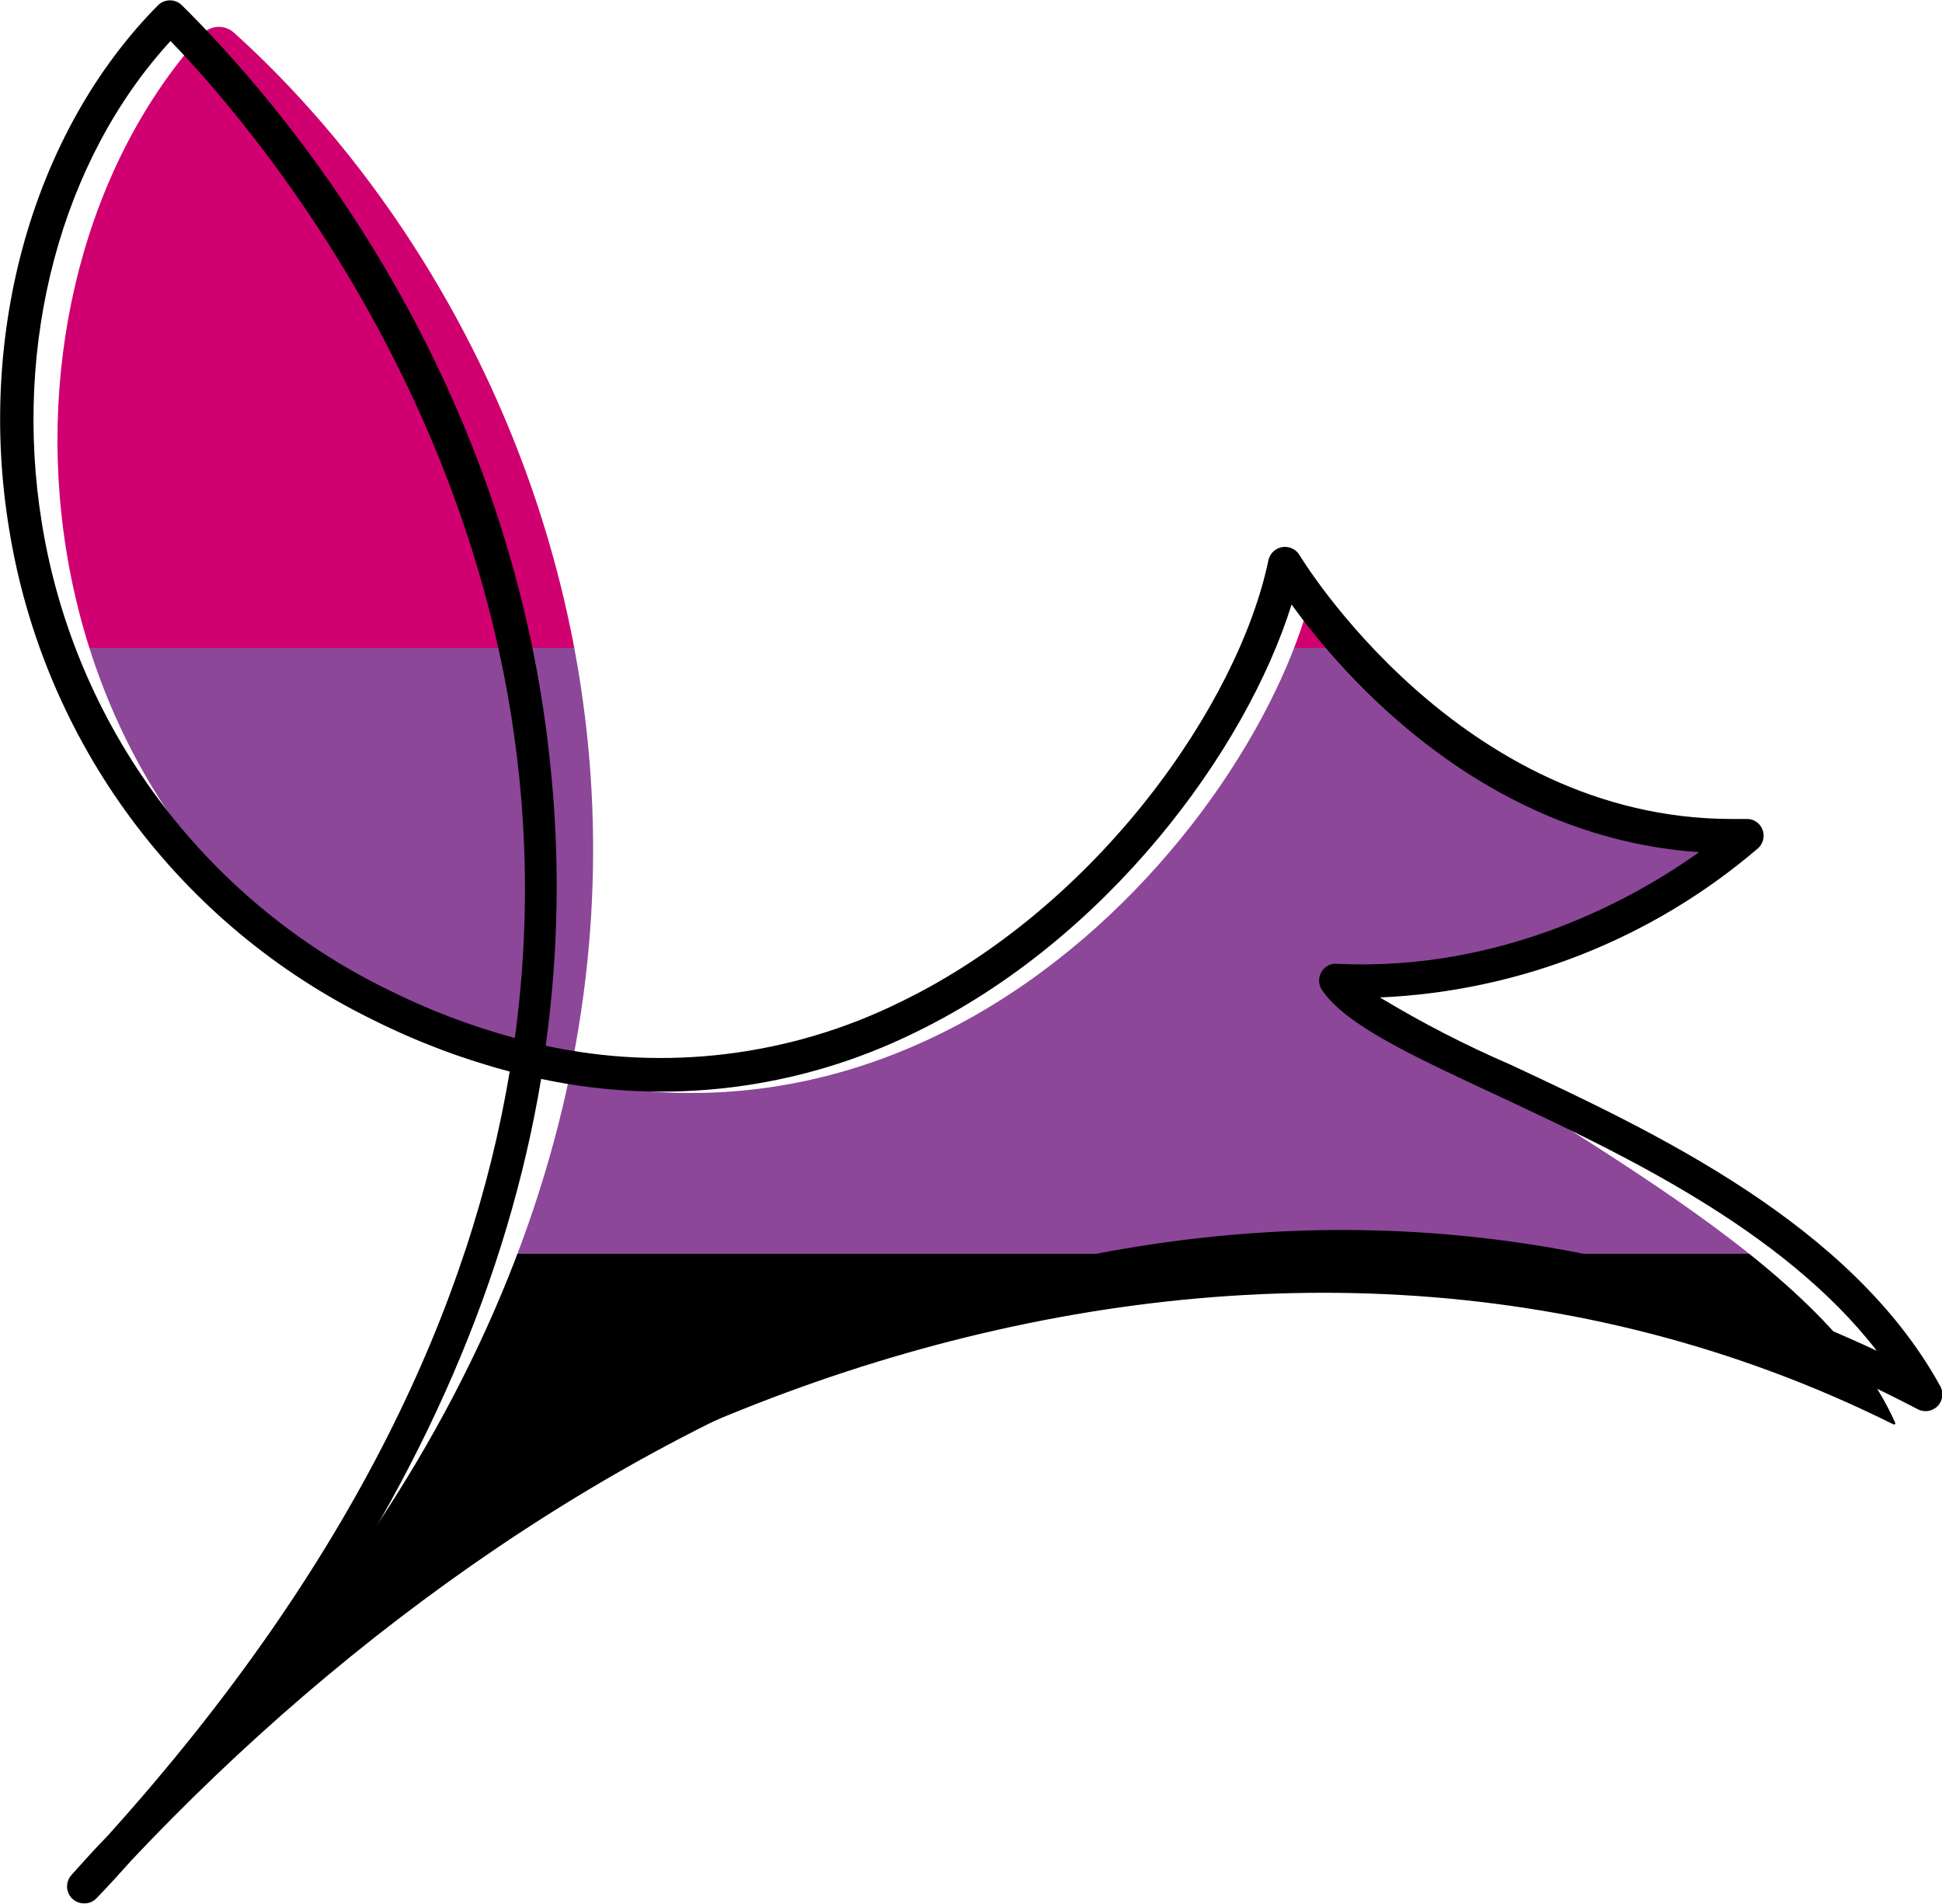
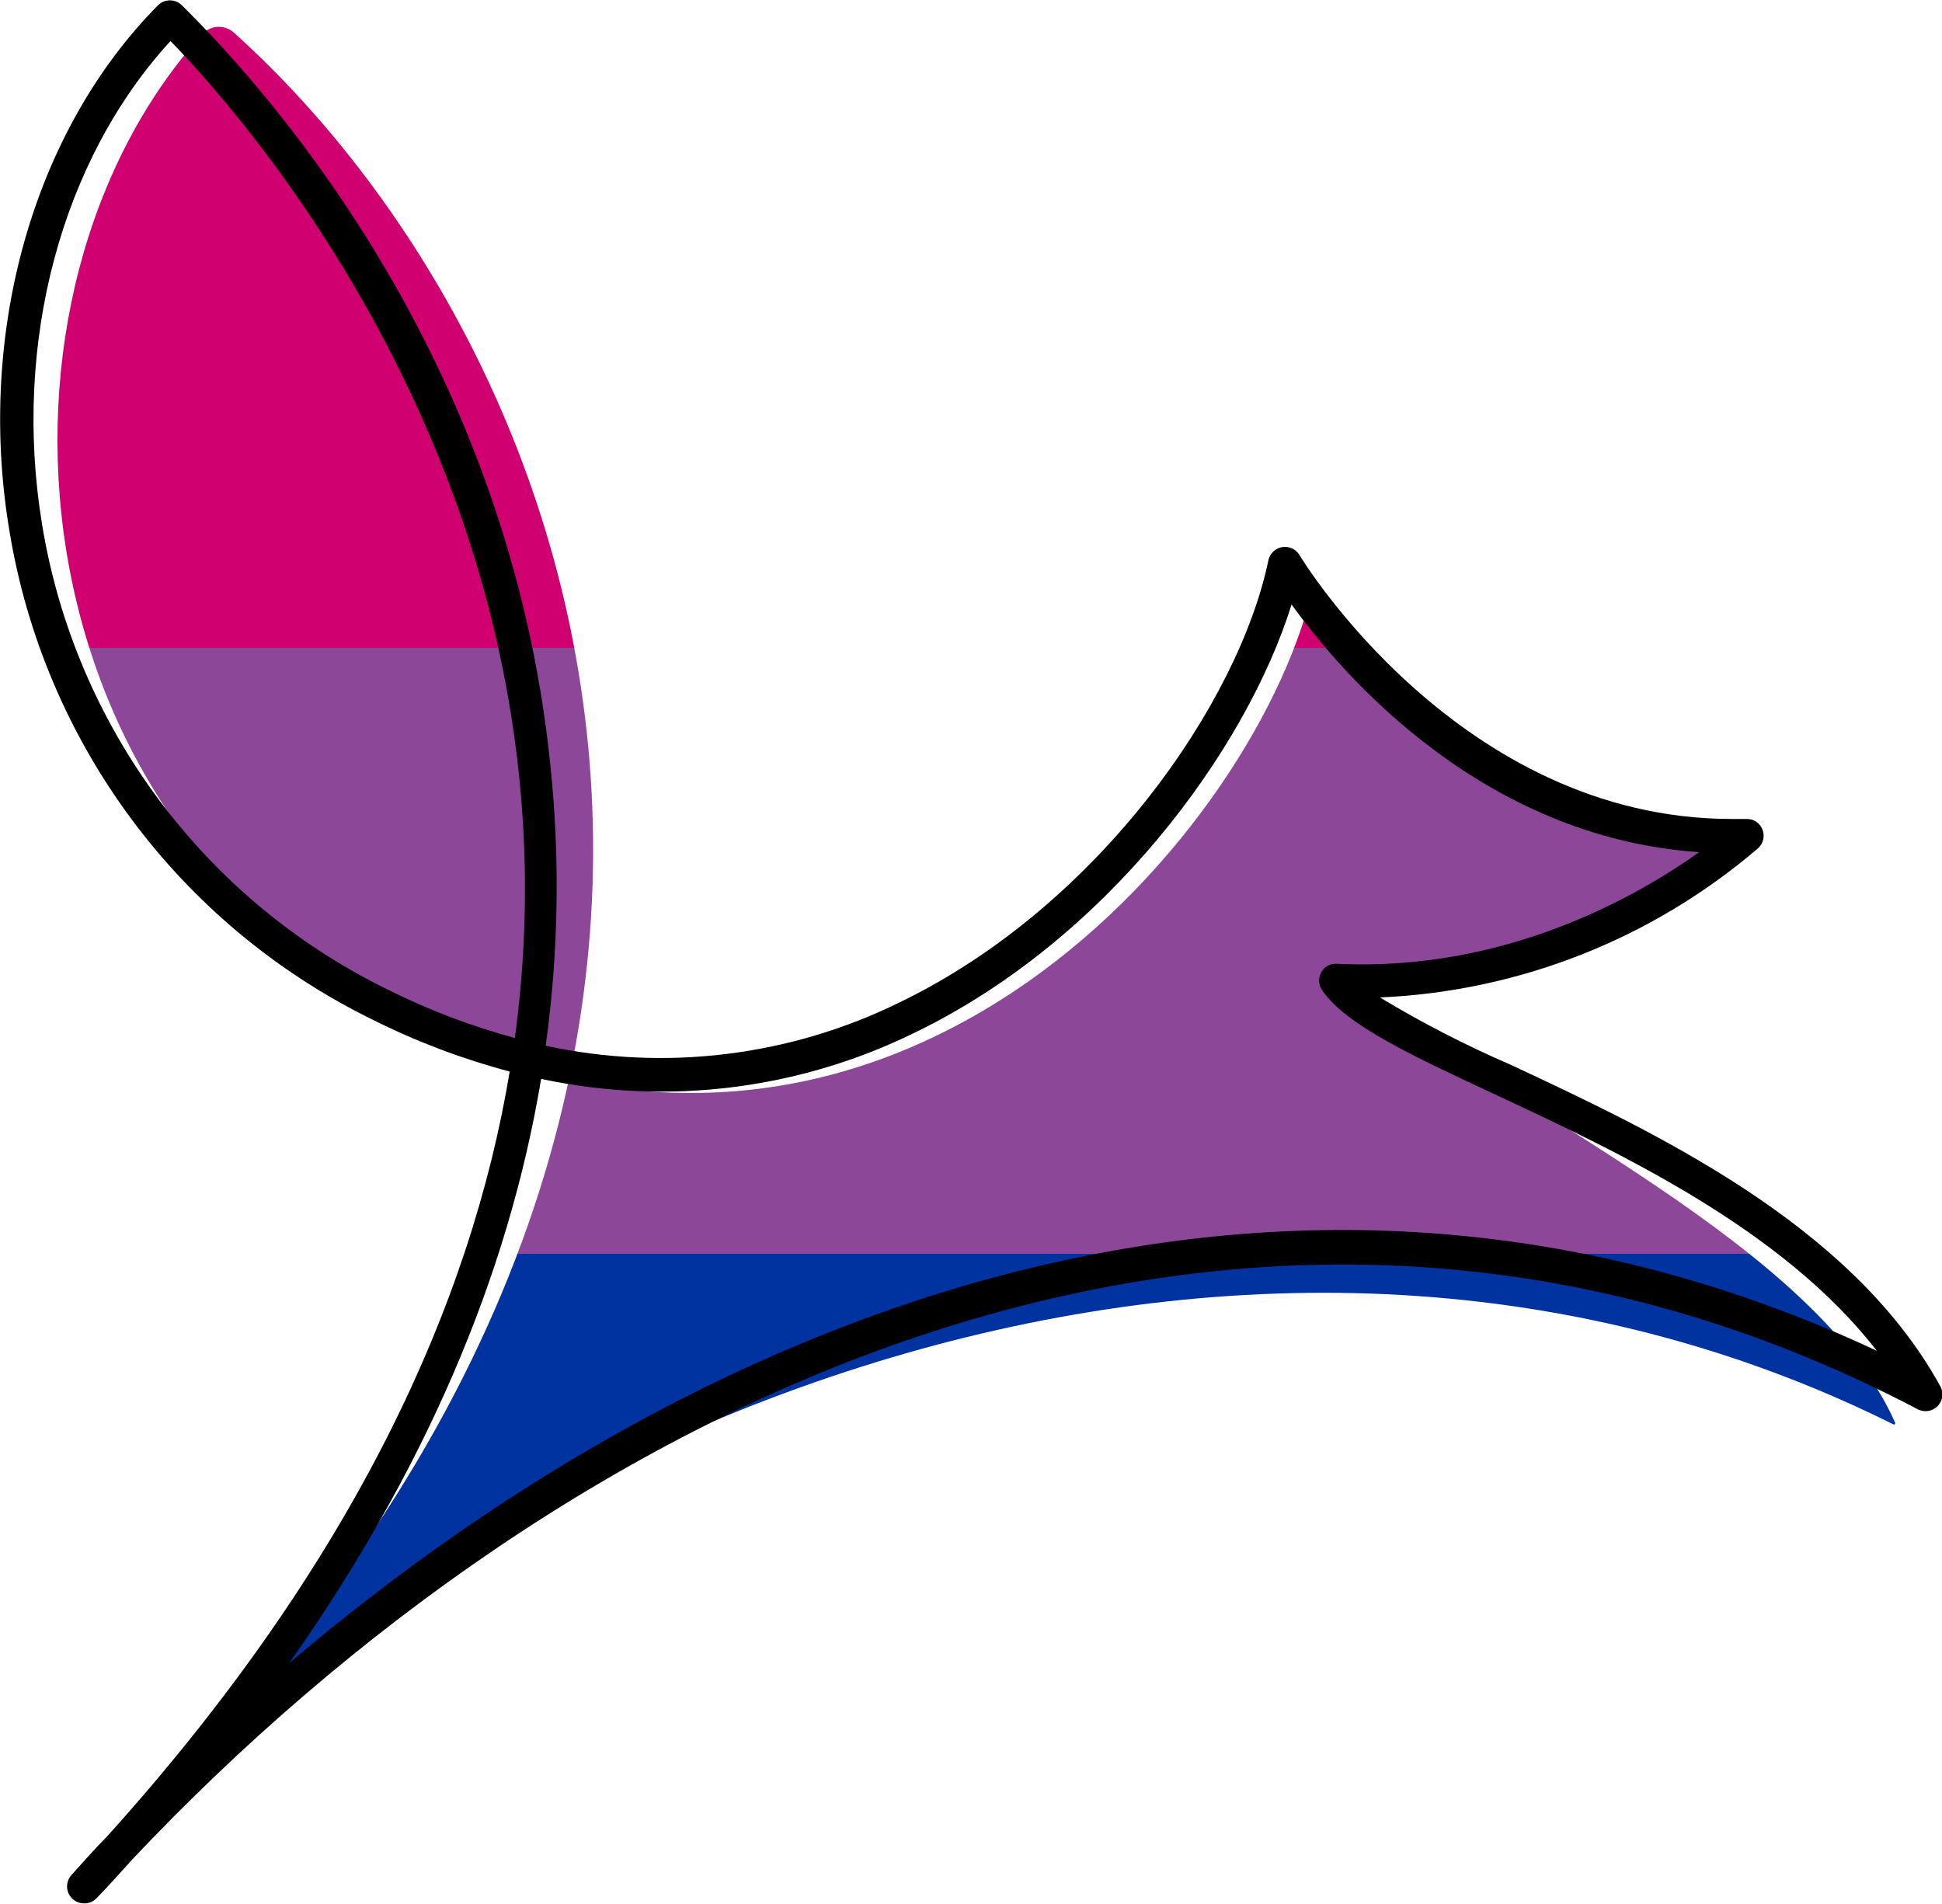
<svg xmlns="http://www.w3.org/2000/svg" viewBox="0 0 166.16 162.85">
  <defs>
    <style>
            .infill {
                /*fill: #f17824;*/
            }
            .outline {
                fill: black;
            }
        </style>
    <linearGradient id="transGradient" gradientTransform="rotate(90)">
      <stop offset="0%" stop-color="#D00070" />
      <stop offset="33.333%" stop-color="#D00070" />
      <stop offset="33.333%" stop-color="#8C4799" />
      <stop offset="66.667%" stop-color="#8C4799" />
-       <stop offset="66.667%" stop-color="0032A0" />
+       <stop offset="66.667%" stop-color="#0032A0" />
    </linearGradient>
  </defs>
  <g>
    <g>
      <path fill="url('#transGradient')" _class="infill" d="M162.15,121.72a.11.11,0,0,1-.16.14C107.86,94.92,42.77,119.76,6.17,160.4,74.57,98.17,51.84,31.46,20,2.78a1.92,1.92,0,0,0-2.68.13C-2.66,25,.28,70.24,35.08,87.51c41.72,20.71,73-17.15,77.37-37.75,0,0,12.45,21.81,36.19,22.41.86,0,1.07.92.36,1.41-4.14,2.88-15.74,11.85-32.33,11.19C129.46,95.17,155.44,106.57,162.15,121.72Z" />
      <path class="outline" d="M7.17,162.85a1.45,1.45,0,0,1-1.07-2.41c1-1.12,2-2.24,3.09-3.35,21.15-23.46,31.13-45.6,34.42-65.41a61.05,61.05,0,0,1-11.69-4.42,56.79,56.79,0,0,1-31.14-42C-2,28.38,2.87,11.19,13.54.43a1.45,1.45,0,0,1,2,0c8.29,8.19,28,30.88,31.53,64.84a99.43,99.43,0,0,1-.38,24.2A46.39,46.39,0,0,0,77,85.75C94,77.52,106,60.12,108.53,47.92a1.45,1.45,0,0,1,2.65-.44c.14.23,13.65,22.59,37,22.59l1.23,0a1.42,1.42,0,0,1,1.38.88,1.45,1.45,0,0,1-.35,1.61,53.29,53.29,0,0,1-32.37,12.78,93.15,93.15,0,0,0,11.21,5.77c12.27,5.74,29.07,13.6,36.71,27.45a1.44,1.44,0,0,1-1.93,2c-57.56-30.17-116-.43-152.76,38.55-1,1.11-2,2.23-3.07,3.33A1.43,1.43,0,0,1,7.17,162.85ZM46.3,92.31q-4.24,25.43-21.57,50c36.16-30.78,86-50.06,135.85-26.74-8.07-10.42-22-16.95-32.53-21.87-7.22-3.37-12.92-6-14.94-9a1.42,1.42,0,0,1-.06-1.51,1.38,1.38,0,0,1,1.33-.73c14.49.71,25.82-5.85,31-9.55-18.57-1.27-30.53-15.16-34.87-21.19C106.6,64.23,94.7,80.4,78.29,88.34A49.14,49.14,0,0,1,46.3,92.31ZM14.59,3.51c-9.34,10.17-13.53,25.84-11,41.3A54,54,0,0,0,33.2,84.68a58.48,58.48,0,0,0,10.85,4.13C50.18,43.66,22,11.15,14.59,3.51Z" />
    </g>
  </g>
</svg>
